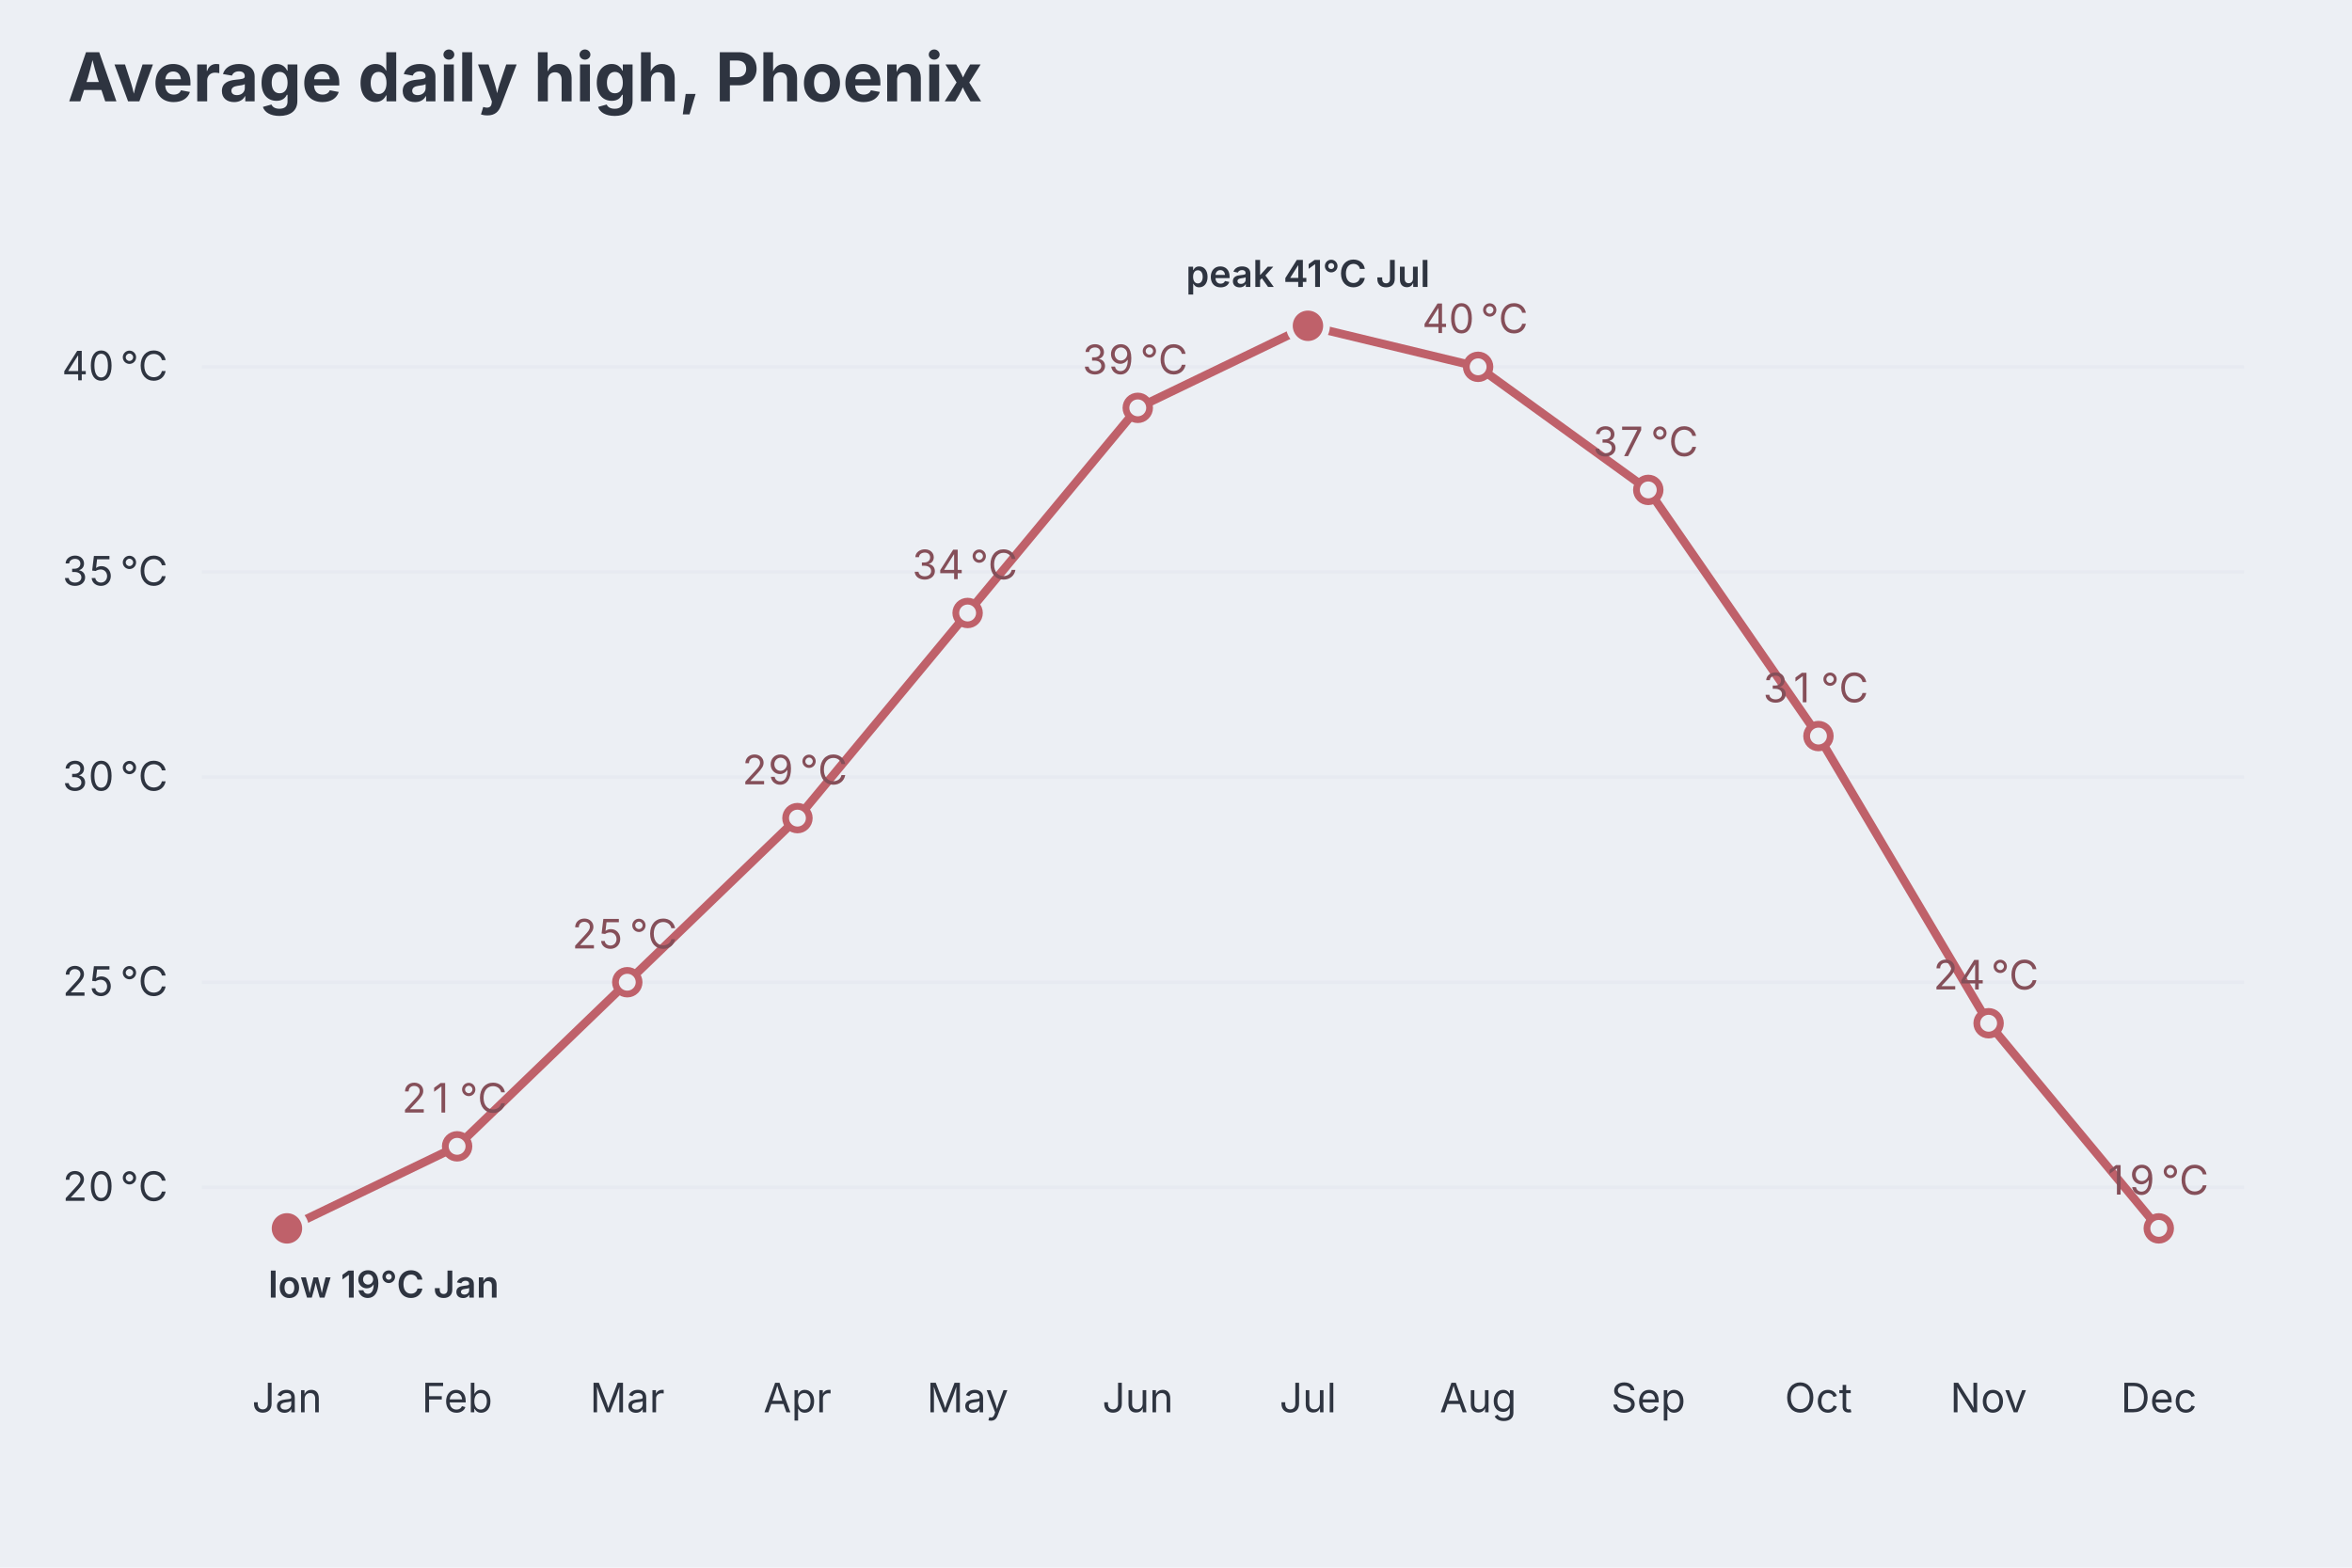
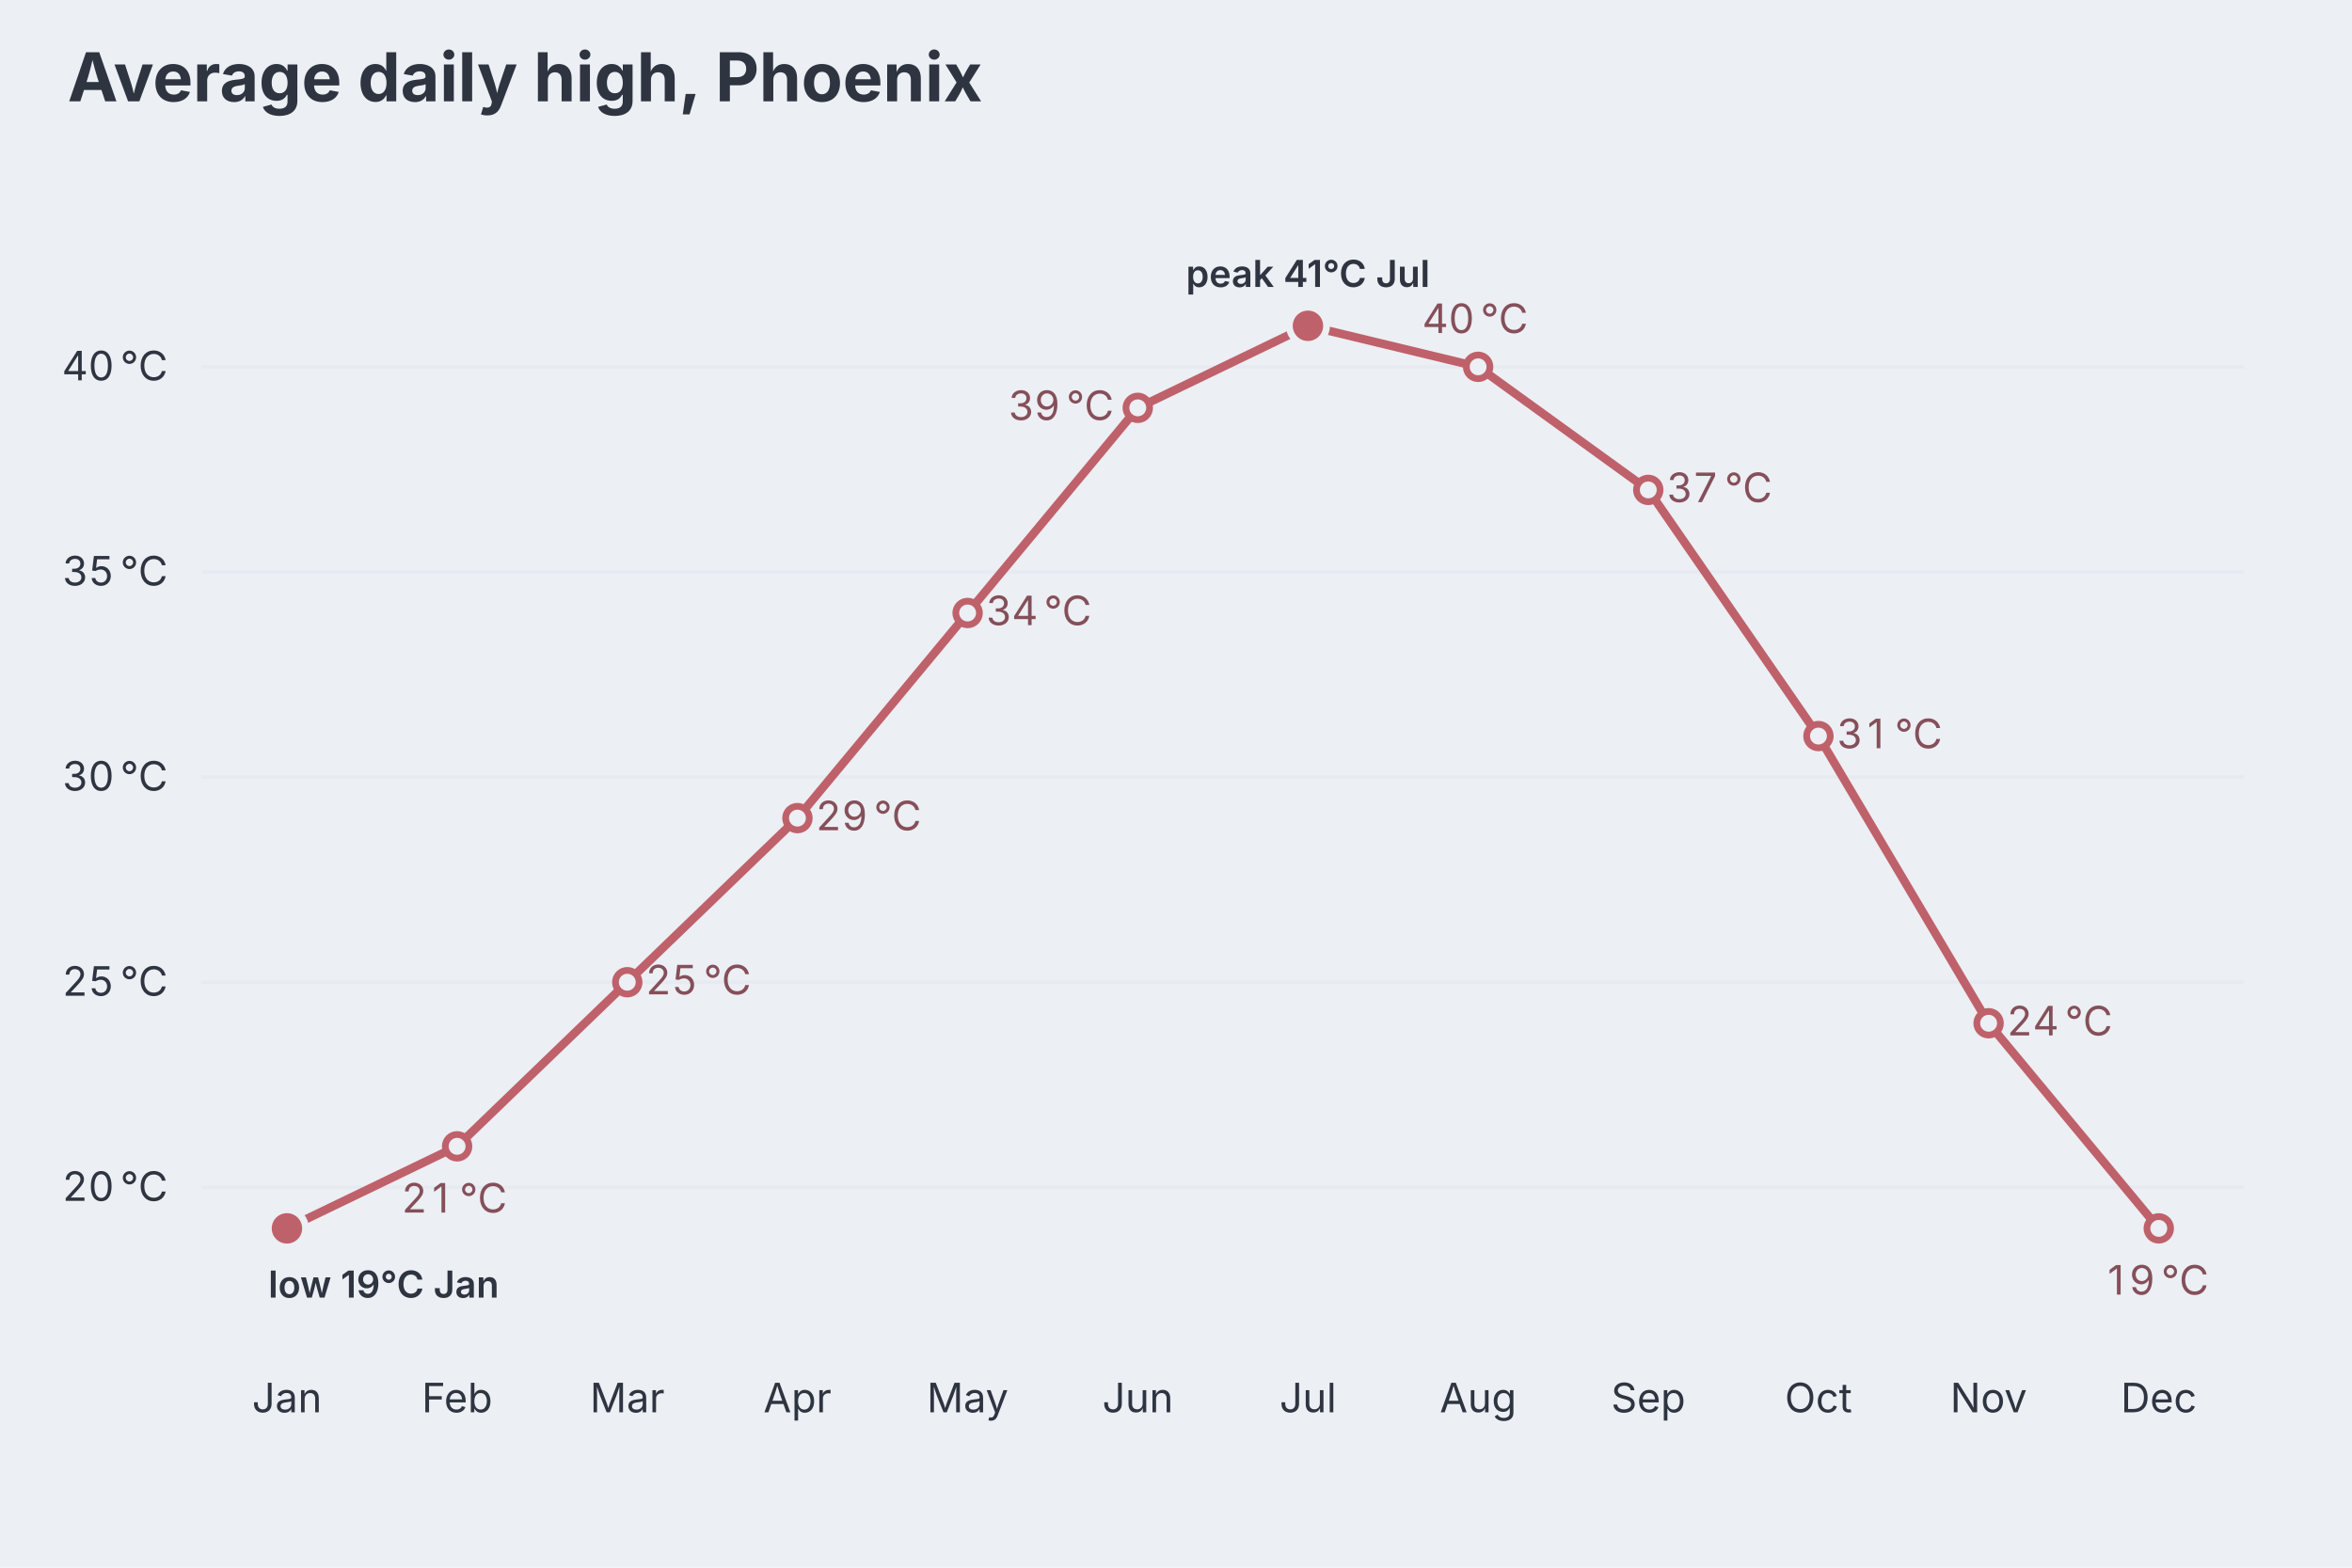
<svg xmlns="http://www.w3.org/2000/svg" aria-describedby="dgmo-desc-dd5c08af" role="img" aria-label="Average daily high, Phoenix — Line diagram" width="696" height="464" viewBox="0 0 696 464" style="background: rgb(236, 239, 244); font-family: Inter, system-ui, Avenir, Helvetica, Arial, sans-serif;">
  <style>@media (hover:hover){svg:has(g.dgmo-series:hover) g.dgmo-series:not(:hover){opacity:0.4}}</style>
  <rect class="dgmo-canvas-bg" x="0" y="0" width="696" height="464" fill="#eceff4" />
  <text class="chart-title" x="20" y="30" text-anchor="start" fill="#2e3440" font-size="20" font-weight="bold" style="cursor: default;" data-line-number="1">Average daily high, Phoenix</text>
  <line x1="59.736" x2="664" y1="351.429" y2="351.429" stroke="#d8dee9" stroke-opacity="0.25" />
  <text class="dgmo-tick" x="34.868" y="355.429" text-anchor="middle" fill="#2e3440" font-size="12" font-family="Inter, system-ui, Avenir, Helvetica, Arial, sans-serif" pointer-events="none">
    <tspan x="23.88">2</tspan>
    <tspan x="31.63">0</tspan>
    <tspan x="42.62">°C</tspan>
  </text>
  <line x1="59.736" x2="664" y1="290.714" y2="290.714" stroke="#d8dee9" stroke-opacity="0.25" />
  <text class="dgmo-tick" x="34.868" y="294.714" text-anchor="middle" fill="#2e3440" font-size="12" font-family="Inter, system-ui, Avenir, Helvetica, Arial, sans-serif" pointer-events="none">
    <tspan x="23.88">2</tspan>
    <tspan x="31.63">5</tspan>
    <tspan x="42.62">°C</tspan>
  </text>
  <line x1="59.736" x2="664" y1="230" y2="230" stroke="#d8dee9" stroke-opacity="0.25" />
  <text class="dgmo-tick" x="34.868" y="234" text-anchor="middle" fill="#2e3440" font-size="12" font-family="Inter, system-ui, Avenir, Helvetica, Arial, sans-serif" pointer-events="none">
    <tspan x="23.88">3</tspan>
    <tspan x="31.63">0</tspan>
    <tspan x="42.62">°C</tspan>
  </text>
  <line x1="59.736" x2="664" y1="169.286" y2="169.286" stroke="#d8dee9" stroke-opacity="0.25" />
  <text class="dgmo-tick" x="34.868" y="173.286" text-anchor="middle" fill="#2e3440" font-size="12" font-family="Inter, system-ui, Avenir, Helvetica, Arial, sans-serif" pointer-events="none">
    <tspan x="23.88">3</tspan>
    <tspan x="31.63">5</tspan>
    <tspan x="42.62">°C</tspan>
  </text>
  <line x1="59.736" x2="664" y1="108.571" y2="108.571" stroke="#d8dee9" stroke-opacity="0.25" />
  <text class="dgmo-tick" x="34.868" y="112.571" text-anchor="middle" fill="#2e3440" font-size="12" font-family="Inter, system-ui, Avenir, Helvetica, Arial, sans-serif" pointer-events="none">
    <tspan x="23.88">4</tspan>
    <tspan x="31.63">0</tspan>
    <tspan x="42.62">°C</tspan>
  </text>
  <text class="dgmo-tick" fill="#2e3440" font-size="12" font-family="Inter, system-ui, Avenir, Helvetica, Arial, sans-serif" x="84.914" y="418" text-anchor="middle" pointer-events="none">Jan</text>
  <text class="dgmo-tick" fill="#2e3440" font-size="12" font-family="Inter, system-ui, Avenir, Helvetica, Arial, sans-serif" x="135.269" y="418" text-anchor="middle" pointer-events="none">Feb</text>
  <text class="dgmo-tick" fill="#2e3440" font-size="12" font-family="Inter, system-ui, Avenir, Helvetica, Arial, sans-serif" x="185.624" y="418" text-anchor="middle" pointer-events="none">Mar</text>
  <text class="dgmo-tick" fill="#2e3440" font-size="12" font-family="Inter, system-ui, Avenir, Helvetica, Arial, sans-serif" x="235.98" y="418" text-anchor="middle" pointer-events="none">Apr</text>
  <text class="dgmo-tick" fill="#2e3440" font-size="12" font-family="Inter, system-ui, Avenir, Helvetica, Arial, sans-serif" x="286.335" y="418" text-anchor="middle" pointer-events="none">May</text>
  <text class="dgmo-tick" fill="#2e3440" font-size="12" font-family="Inter, system-ui, Avenir, Helvetica, Arial, sans-serif" x="336.69" y="418" text-anchor="middle" pointer-events="none">Jun</text>
  <text class="dgmo-tick" fill="#2e3440" font-size="12" font-family="Inter, system-ui, Avenir, Helvetica, Arial, sans-serif" x="387.046" y="418" text-anchor="middle" pointer-events="none">Jul</text>
  <text class="dgmo-tick" fill="#2e3440" font-size="12" font-family="Inter, system-ui, Avenir, Helvetica, Arial, sans-serif" x="437.401" y="418" text-anchor="middle" pointer-events="none">Aug</text>
  <text class="dgmo-tick" fill="#2e3440" font-size="12" font-family="Inter, system-ui, Avenir, Helvetica, Arial, sans-serif" x="487.756" y="418" text-anchor="middle" pointer-events="none">Sep</text>
  <text class="dgmo-tick" fill="#2e3440" font-size="12" font-family="Inter, system-ui, Avenir, Helvetica, Arial, sans-serif" x="538.112" y="418" text-anchor="middle" pointer-events="none">Oct</text>
  <text class="dgmo-tick" fill="#2e3440" font-size="12" font-family="Inter, system-ui, Avenir, Helvetica, Arial, sans-serif" x="588.467" y="418" text-anchor="middle" pointer-events="none">Nov</text>
  <text class="dgmo-tick" fill="#2e3440" font-size="12" font-family="Inter, system-ui, Avenir, Helvetica, Arial, sans-serif" x="638.822" y="418" text-anchor="middle" pointer-events="none">Dec</text>
  <rect class="dgmo-plot-rect" x="59.736" y="60" width="604.264" height="340" fill="transparent" />
  <g class="dgmo-series" data-series-index="0" data-series-name="" data-axis="left" data-color="#bf616a">
    <path class="dgmo-series-line" d="M84.914,363.571L135.269,339.286L185.624,290.714L235.98,242.143L286.335,181.429L336.69,120.714L387.046,96.429L437.401,108.571L487.756,145L538.112,217.857L588.467,302.857L638.822,363.571" fill="none" stroke="#bf616a" stroke-width="2.5" stroke-linejoin="round" stroke-linecap="round" />
    <path class="dgmo-series-hit" d="M84.914,363.571L135.269,339.286L185.624,290.714L235.98,242.143L286.335,181.429L336.69,120.714L387.046,96.429L437.401,108.571L487.756,145L538.112,217.857L588.467,302.857L638.822,363.571" fill="none" stroke="transparent" stroke-width="16" stroke-linejoin="round" stroke-linecap="round" />
    <circle class="dgmo-pt" data-series-index="0" data-series-name="" data-color="#bf616a" data-x-index="0" data-x-label="Jan" data-value="19" data-line-number="5" cx="84.914" cy="363.571" r="3.5" fill="#eceff4" stroke="#bf616a" stroke-width="2" />
    <circle class="dgmo-pt" data-series-index="0" data-series-name="" data-color="#bf616a" data-x-index="1" data-x-label="Feb" data-value="21" data-line-number="6" cx="135.269" cy="339.286" r="3.5" fill="#eceff4" stroke="#bf616a" stroke-width="2" />
    <circle class="dgmo-pt" data-series-index="0" data-series-name="" data-color="#bf616a" data-x-index="2" data-x-label="Mar" data-value="25" data-line-number="7" cx="185.624" cy="290.714" r="3.5" fill="#eceff4" stroke="#bf616a" stroke-width="2" />
    <circle class="dgmo-pt" data-series-index="0" data-series-name="" data-color="#bf616a" data-x-index="3" data-x-label="Apr" data-value="29" data-line-number="8" cx="235.98" cy="242.143" r="3.5" fill="#eceff4" stroke="#bf616a" stroke-width="2" />
    <circle class="dgmo-pt" data-series-index="0" data-series-name="" data-color="#bf616a" data-x-index="4" data-x-label="May" data-value="34" data-line-number="9" cx="286.335" cy="181.429" r="3.5" fill="#eceff4" stroke="#bf616a" stroke-width="2" />
    <circle class="dgmo-pt" data-series-index="0" data-series-name="" data-color="#bf616a" data-x-index="5" data-x-label="Jun" data-value="39" data-line-number="10" cx="336.69" cy="120.714" r="3.5" fill="#eceff4" stroke="#bf616a" stroke-width="2" />
    <circle class="dgmo-pt" data-series-index="0" data-series-name="" data-color="#bf616a" data-x-index="6" data-x-label="Jul" data-value="41" data-line-number="11" cx="387.046" cy="96.429" r="3.5" fill="#eceff4" stroke="#bf616a" stroke-width="2" />
    <circle class="dgmo-pt" data-series-index="0" data-series-name="" data-color="#bf616a" data-x-index="7" data-x-label="Aug" data-value="40" data-line-number="12" cx="437.401" cy="108.571" r="3.5" fill="#eceff4" stroke="#bf616a" stroke-width="2" />
    <circle class="dgmo-pt" data-series-index="0" data-series-name="" data-color="#bf616a" data-x-index="8" data-x-label="Sep" data-value="37" data-line-number="13" cx="487.756" cy="145" r="3.5" fill="#eceff4" stroke="#bf616a" stroke-width="2" />
    <circle class="dgmo-pt" data-series-index="0" data-series-name="" data-color="#bf616a" data-x-index="9" data-x-label="Oct" data-value="31" data-line-number="14" cx="538.112" cy="217.857" r="3.5" fill="#eceff4" stroke="#bf616a" stroke-width="2" />
    <circle class="dgmo-pt" data-series-index="0" data-series-name="" data-color="#bf616a" data-x-index="10" data-x-label="Nov" data-value="24" data-line-number="15" cx="588.467" cy="302.857" r="3.5" fill="#eceff4" stroke="#bf616a" stroke-width="2" />
    <circle class="dgmo-pt" data-series-index="0" data-series-name="" data-color="#bf616a" data-x-index="11" data-x-label="Dec" data-value="19" data-line-number="16" cx="638.822" cy="363.571" r="3.5" fill="#eceff4" stroke="#bf616a" stroke-width="2" />
  </g>
  <g class="dgmo-overlay dgmo-overlay-extremes" data-line-number="3">
    <circle class="dgmo-extreme-low" cx="84.914" cy="363.571" r="5.5" fill="#bf616a" stroke="#eceff4" stroke-width="2" />
    <text class="dgmo-overlay-label dgmo-overlay-extremes-label" x="79.414" y="384.071" text-anchor="start" fill="#2e3440" font-size="11" font-weight="600" font-family="Inter, system-ui, Avenir, Helvetica, Arial, sans-serif" stroke="#eceff4" stroke-width="3" stroke-linejoin="round" paint-order="stroke" pointer-events="none">low 19°C Jan</text>
  </g>
  <g class="dgmo-overlay dgmo-overlay-extremes" data-line-number="3">
    <circle class="dgmo-extreme-high" cx="387.046" cy="96.429" r="5.5" fill="#bf616a" stroke="#eceff4" stroke-width="2" />
    <text class="dgmo-overlay-label dgmo-overlay-extremes-label" x="387.046" y="84.929" text-anchor="middle" fill="#2e3440" font-size="11" font-weight="600" font-family="Inter, system-ui, Avenir, Helvetica, Arial, sans-serif" stroke="#eceff4" stroke-width="3" stroke-linejoin="round" paint-order="stroke" pointer-events="none">peak 41°C Jul</text>
  </g>
-   <text x="135.269" y="329.286" text-anchor="middle" fill="#854f59" font-size="12" font-family="Inter, system-ui, Avenir, Helvetica, Arial, sans-serif" pointer-events="none">
+   <text x="135.269" y="358.886" text-anchor="middle" fill="#854f59" font-size="12" font-family="Inter, system-ui, Avenir, Helvetica, Arial, sans-serif" pointer-events="none">
    <tspan x="124.28">2</tspan>
    <tspan x="132.03">1</tspan>
    <tspan x="143.02">°C</tspan>
  </text>
-   <text x="185.624" y="280.714" text-anchor="middle" fill="#854f59" font-size="12" font-family="Inter, system-ui, Avenir, Helvetica, Arial, sans-serif" pointer-events="none">
-     <tspan x="174.63">2</tspan>
-     <tspan x="182.38">5</tspan>
-     <tspan x="193.38">°C</tspan>
+   <text x="207.492" y="294.314" text-anchor="middle" fill="#854f59" font-size="12" font-family="Inter, system-ui, Avenir, Helvetica, Arial, sans-serif" pointer-events="none">
+     <tspan x="196.5">2</tspan>
+     <tspan x="204.25">5</tspan>
+     <tspan x="215.24">°C</tspan>
  </text>
-   <text x="235.98" y="232.143" text-anchor="middle" fill="#854f59" font-size="12" font-family="Inter, system-ui, Avenir, Helvetica, Arial, sans-serif" pointer-events="none">
-     <tspan x="224.99">2</tspan>
-     <tspan x="232.74">9</tspan>
-     <tspan x="243.73">°C</tspan>
+   <text x="257.848" y="245.743" text-anchor="middle" fill="#854f59" font-size="12" font-family="Inter, system-ui, Avenir, Helvetica, Arial, sans-serif" pointer-events="none">
+     <tspan x="246.86">2</tspan>
+     <tspan x="254.61">9</tspan>
+     <tspan x="265.6">°C</tspan>
  </text>
-   <text x="286.335" y="171.429" text-anchor="middle" fill="#854f59" font-size="12" font-family="Inter, system-ui, Avenir, Helvetica, Arial, sans-serif" pointer-events="none">
-     <tspan x="275.34">3</tspan>
-     <tspan x="283.09">4</tspan>
-     <tspan x="294.09">°C</tspan>
+   <text x="308.203" y="185.029" text-anchor="middle" fill="#854f59" font-size="12" font-family="Inter, system-ui, Avenir, Helvetica, Arial, sans-serif" pointer-events="none">
+     <tspan x="297.21">3</tspan>
+     <tspan x="304.96">4</tspan>
+     <tspan x="315.96">°C</tspan>
  </text>
-   <text x="336.69" y="110.714" text-anchor="middle" fill="#854f59" font-size="12" font-family="Inter, system-ui, Avenir, Helvetica, Arial, sans-serif" pointer-events="none">
-     <tspan x="325.7">3</tspan>
-     <tspan x="333.45">9</tspan>
-     <tspan x="344.44">°C</tspan>
+   <text x="314.822" y="124.314" text-anchor="middle" fill="#854f59" font-size="12" font-family="Inter, system-ui, Avenir, Helvetica, Arial, sans-serif" pointer-events="none">
+     <tspan x="303.83">3</tspan>
+     <tspan x="311.58">9</tspan>
+     <tspan x="322.57">°C</tspan>
  </text>
  <text x="437.401" y="98.571" text-anchor="middle" fill="#854f59" font-size="12" font-family="Inter, system-ui, Avenir, Helvetica, Arial, sans-serif" pointer-events="none">
    <tspan x="426.41">4</tspan>
    <tspan x="434.16">0</tspan>
    <tspan x="445.15">°C</tspan>
  </text>
-   <text x="487.756" y="135" text-anchor="middle" fill="#854f59" font-size="12" font-family="Inter, system-ui, Avenir, Helvetica, Arial, sans-serif" pointer-events="none">
-     <tspan x="476.76">3</tspan>
-     <tspan x="484.52">7</tspan>
-     <tspan x="495.51">°C</tspan>
+   <text x="509.624" y="148.6" text-anchor="middle" fill="#854f59" font-size="12" font-family="Inter, system-ui, Avenir, Helvetica, Arial, sans-serif" pointer-events="none">
+     <tspan x="498.63">3</tspan>
+     <tspan x="506.38">7</tspan>
+     <tspan x="517.38">°C</tspan>
  </text>
-   <text x="538.112" y="207.857" text-anchor="middle" fill="#854f59" font-size="12" font-family="Inter, system-ui, Avenir, Helvetica, Arial, sans-serif" pointer-events="none">
-     <tspan x="527.12">3</tspan>
-     <tspan x="534.87">1</tspan>
-     <tspan x="545.86">°C</tspan>
+   <text x="559.98" y="221.457" text-anchor="middle" fill="#854f59" font-size="12" font-family="Inter, system-ui, Avenir, Helvetica, Arial, sans-serif" pointer-events="none">
+     <tspan x="548.99">3</tspan>
+     <tspan x="556.74">1</tspan>
+     <tspan x="567.73">°C</tspan>
  </text>
-   <text x="588.467" y="292.857" text-anchor="middle" fill="#854f59" font-size="12" font-family="Inter, system-ui, Avenir, Helvetica, Arial, sans-serif" pointer-events="none">
-     <tspan x="577.47">2</tspan>
-     <tspan x="585.23">4</tspan>
-     <tspan x="596.22">°C</tspan>
+   <text x="610.335" y="306.457" text-anchor="middle" fill="#854f59" font-size="12" font-family="Inter, system-ui, Avenir, Helvetica, Arial, sans-serif" pointer-events="none">
+     <tspan x="599.34">2</tspan>
+     <tspan x="607.09">4</tspan>
+     <tspan x="618.09">°C</tspan>
  </text>
-   <text x="638.822" y="353.571" text-anchor="middle" fill="#854f59" font-size="12" font-family="Inter, system-ui, Avenir, Helvetica, Arial, sans-serif" pointer-events="none">
+   <text x="638.822" y="383.171" text-anchor="middle" fill="#854f59" font-size="12" font-family="Inter, system-ui, Avenir, Helvetica, Arial, sans-serif" pointer-events="none">
    <tspan x="627.83">1</tspan>
    <tspan x="635.58">9</tspan>
    <tspan x="646.57">°C</tspan>
  </text>
</svg>
